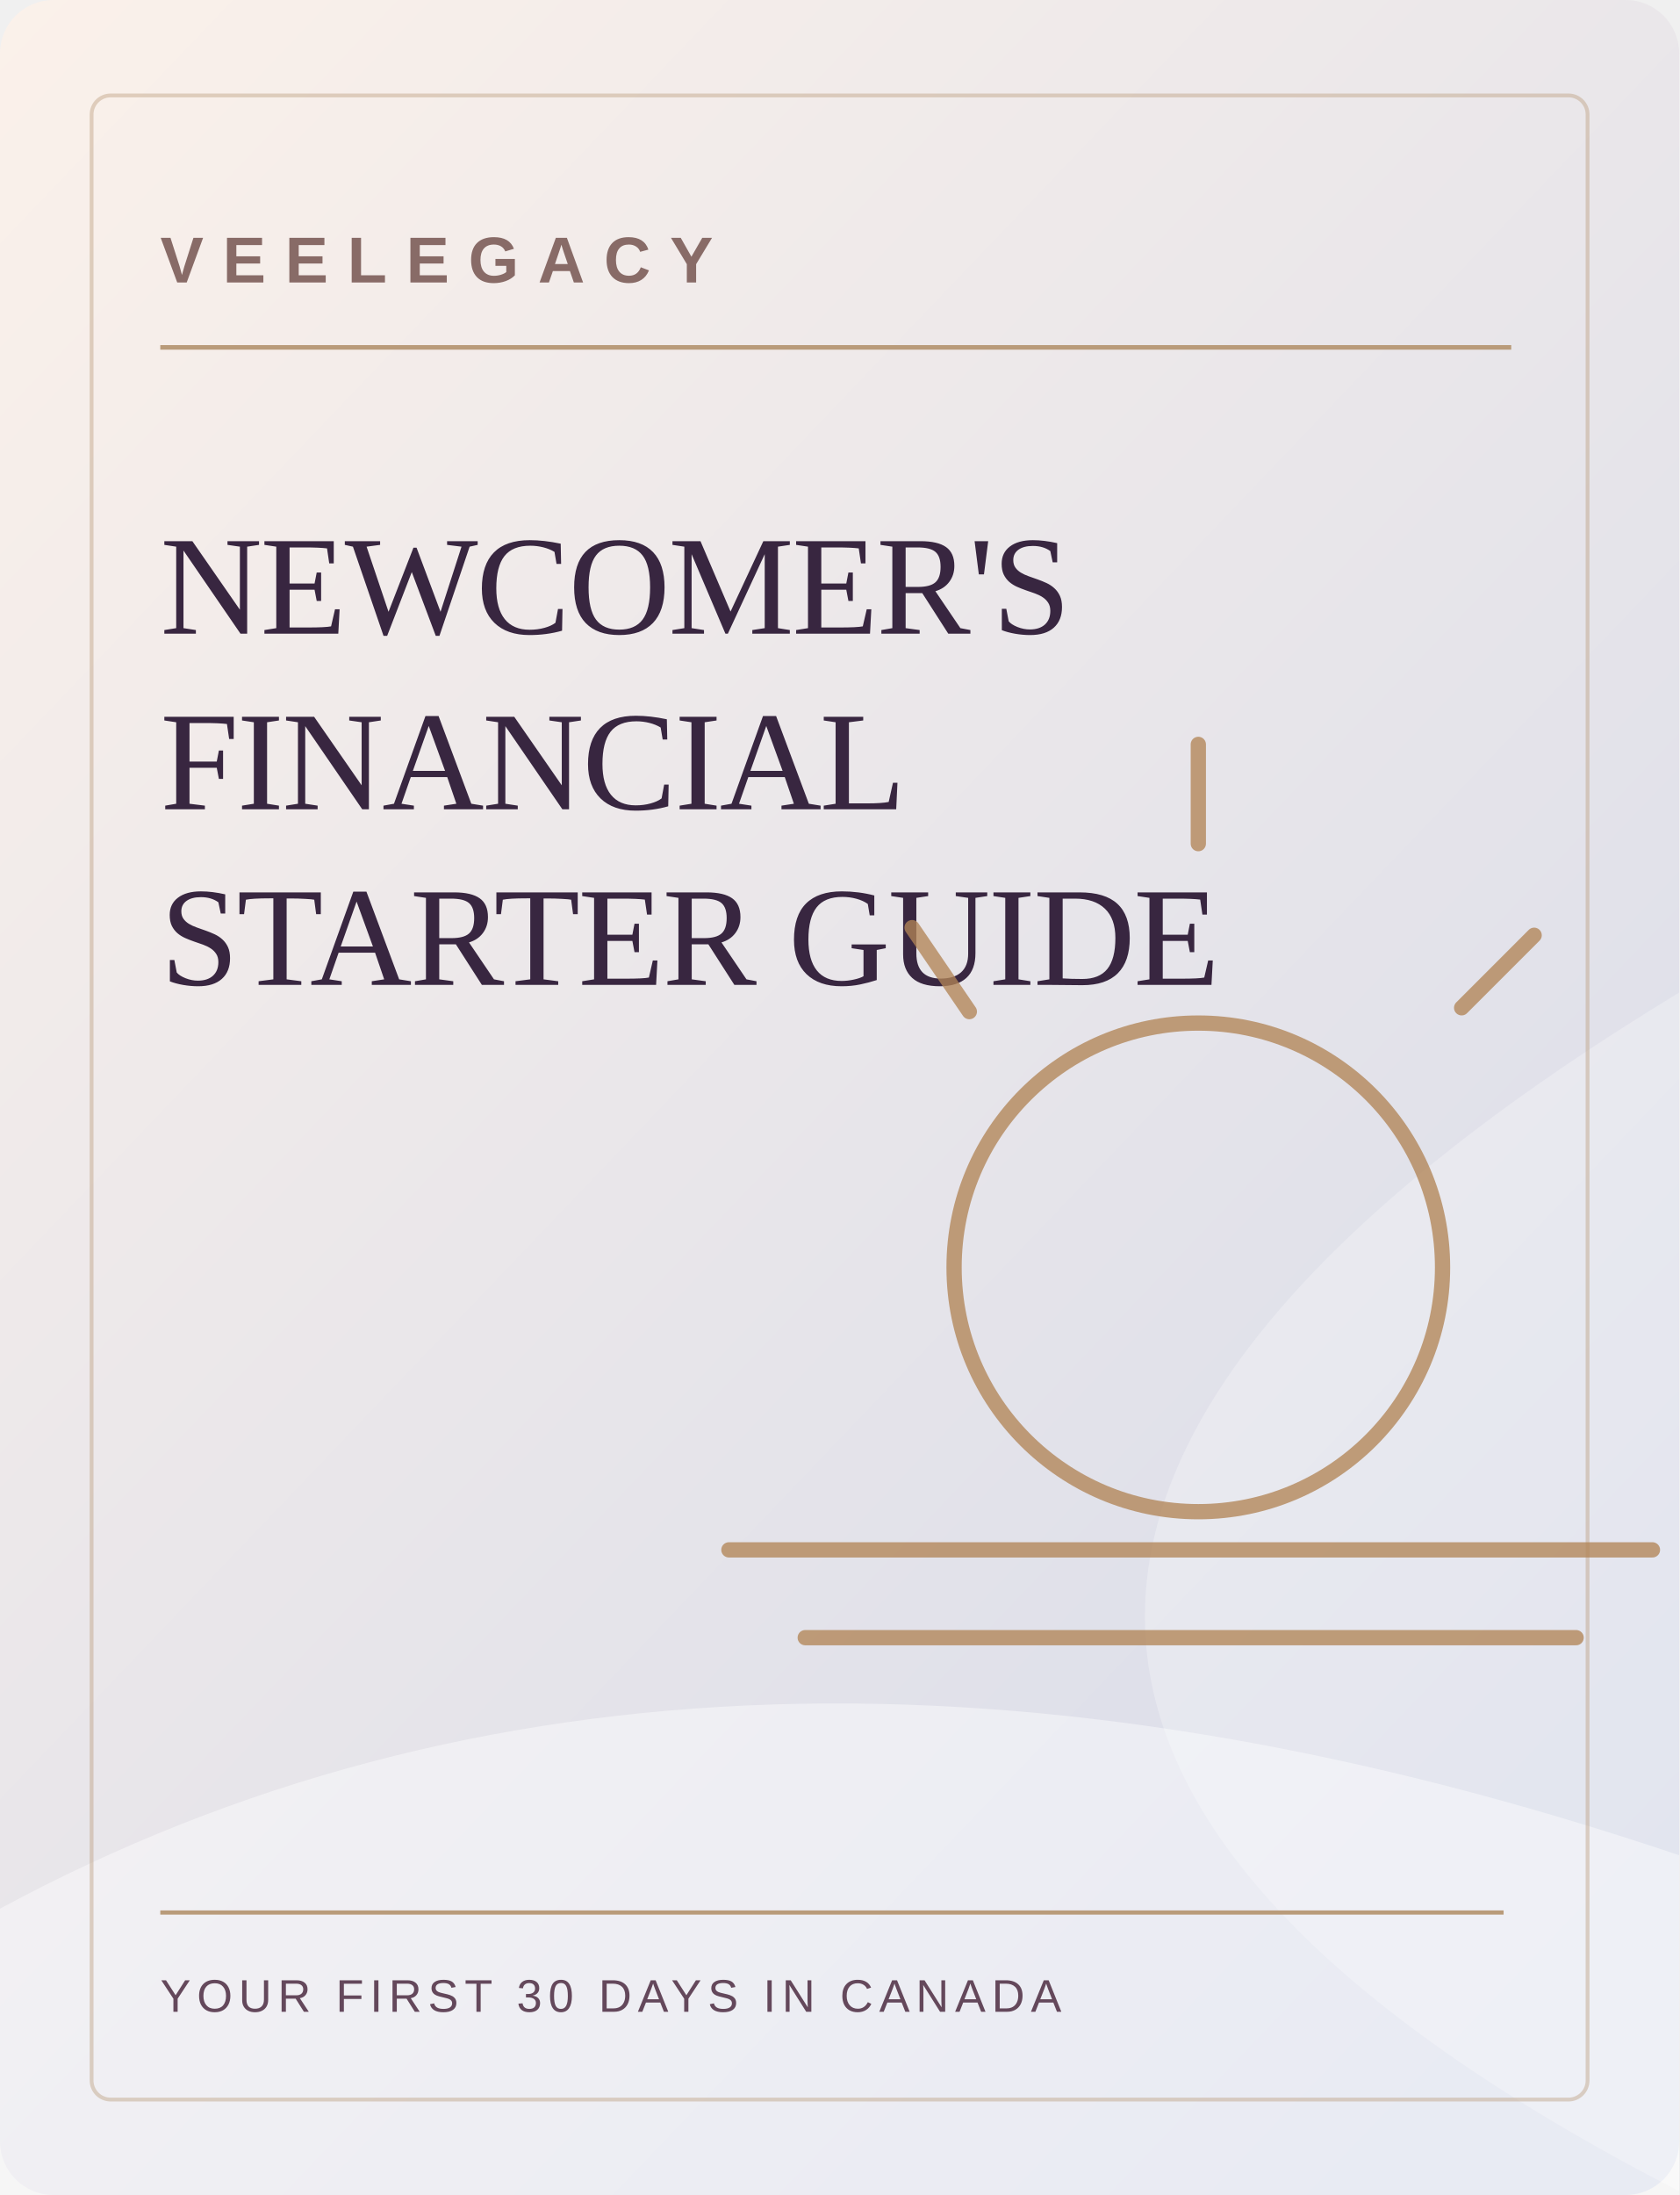
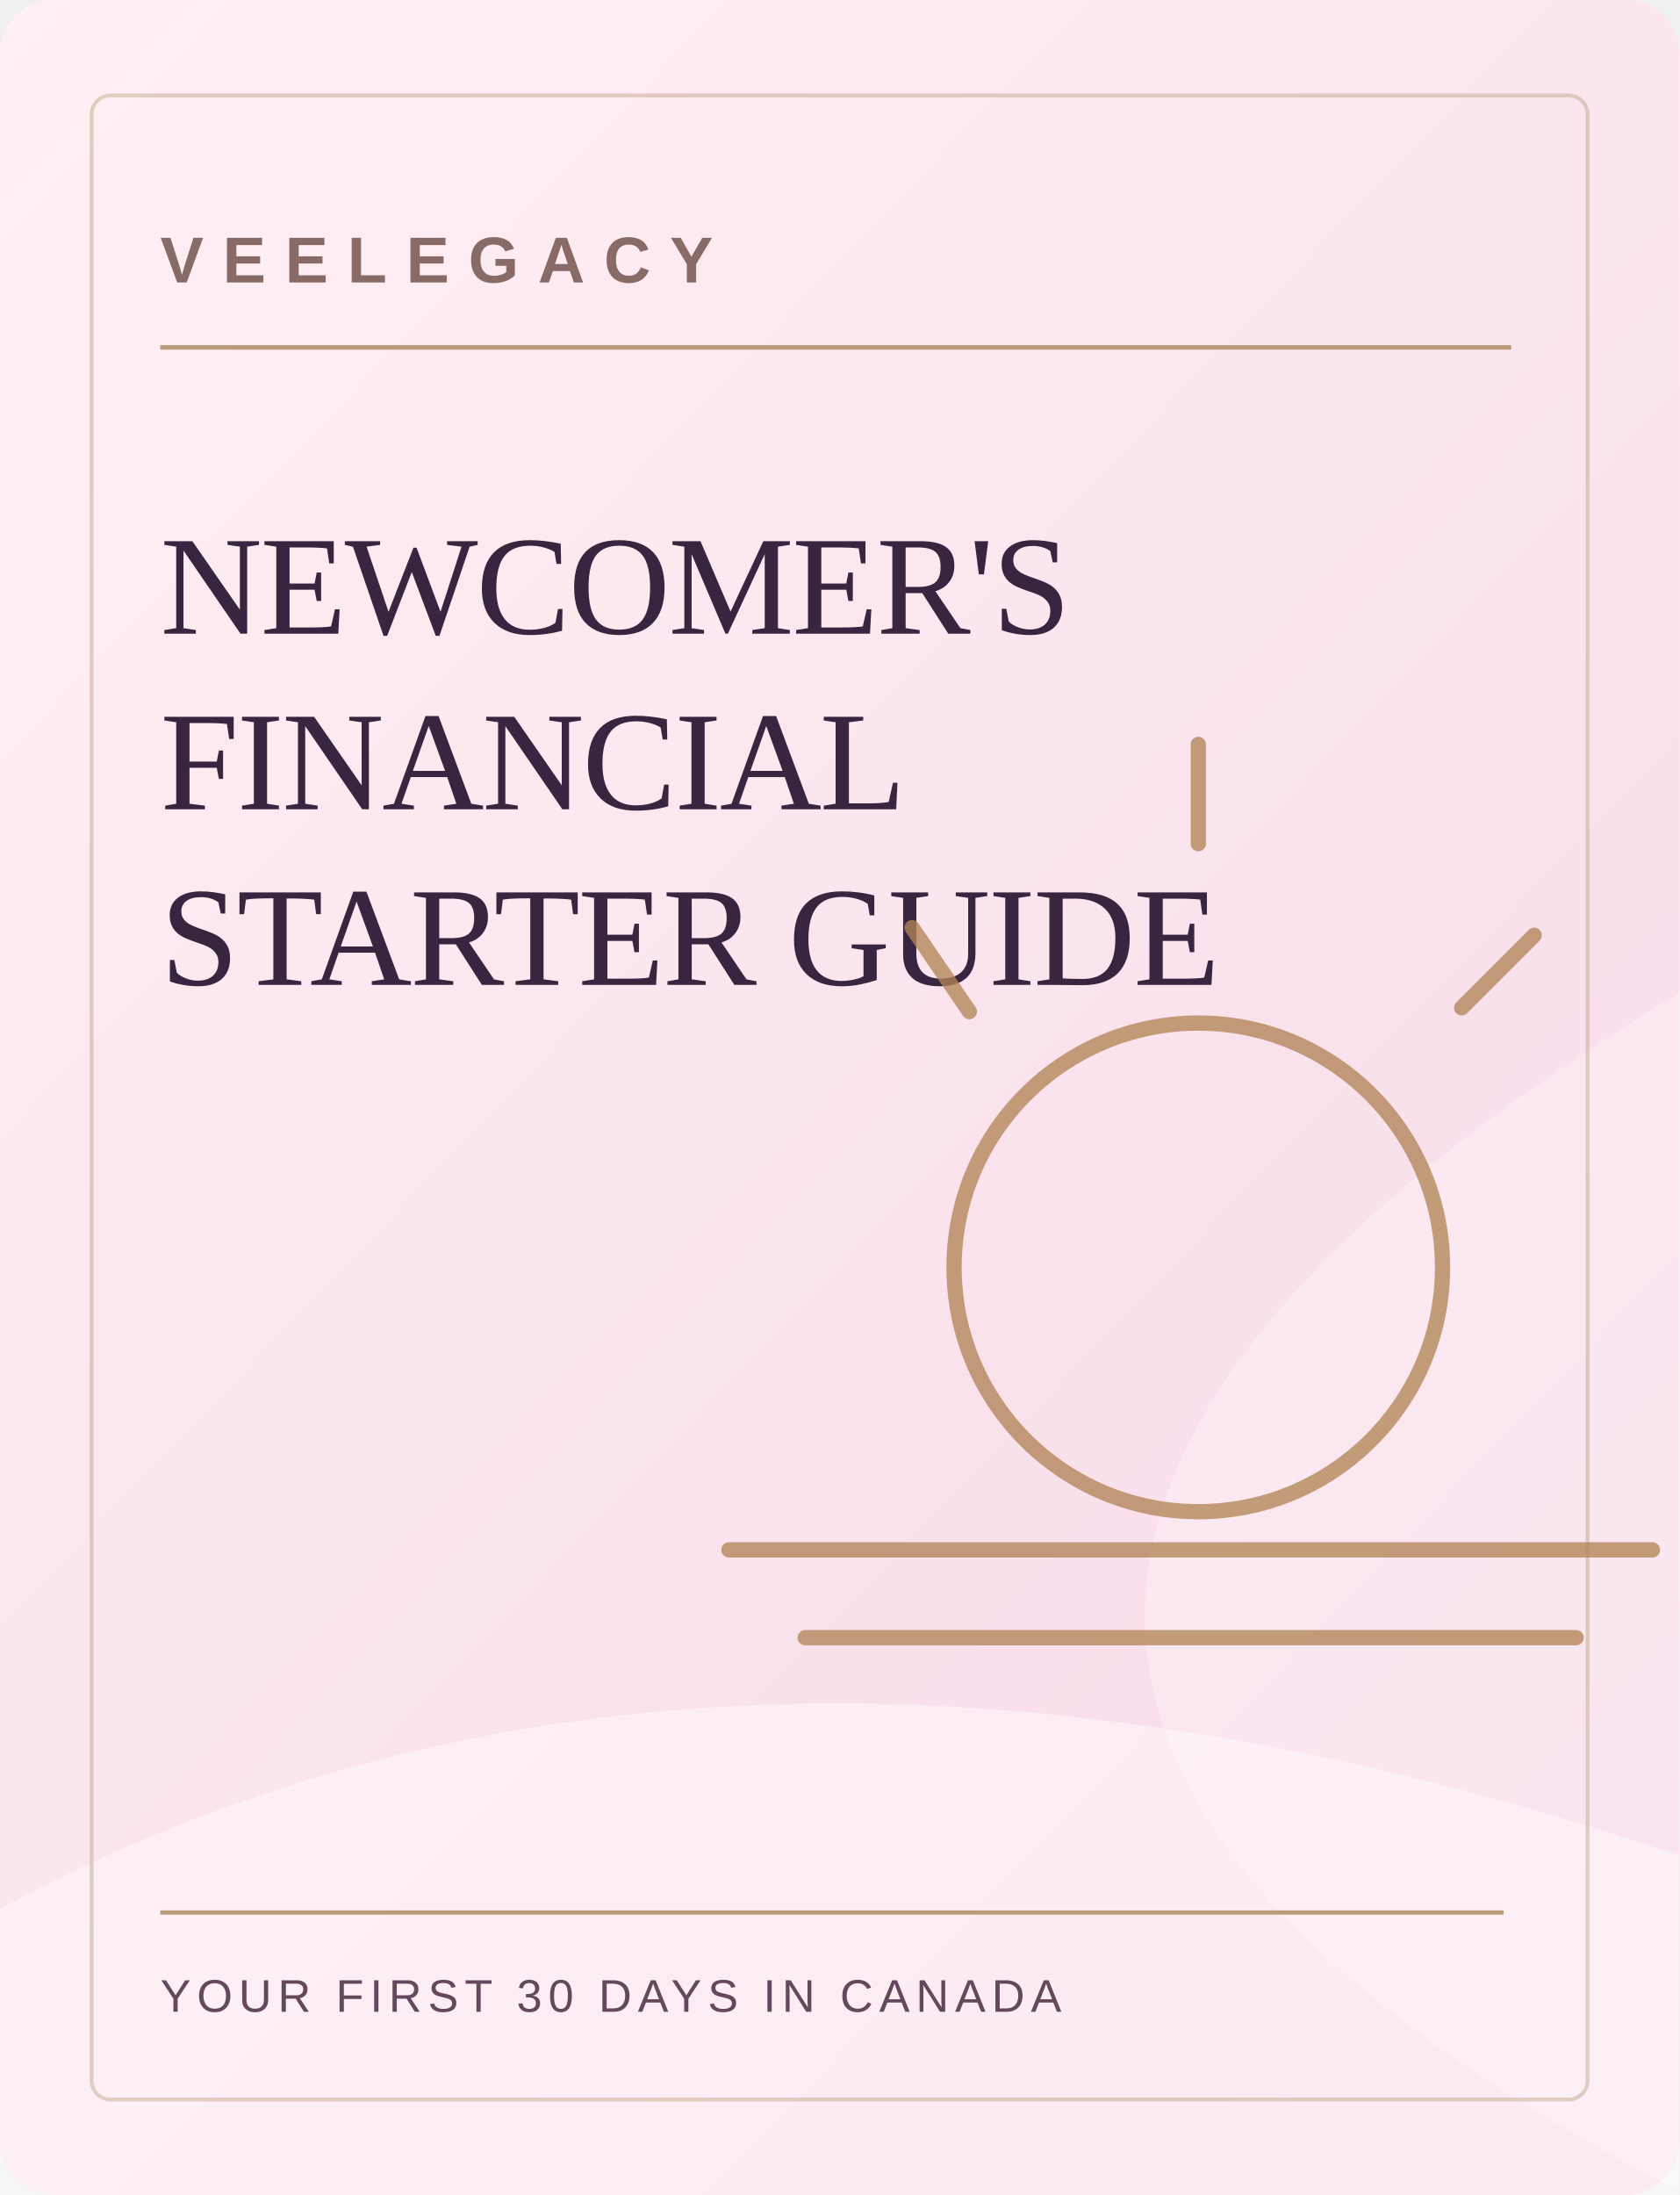
<svg xmlns="http://www.w3.org/2000/svg" viewBox="0 0 440 575" width="440" height="575" role="img" aria-label="NEWCOMER'S FINANCIAL STARTER GUIDE VeeLegacy book cover">
  <defs>
    <linearGradient id="g" x1="0" y1="0" x2=".8" y2="1">
-       <stop stop-color="#fbf1ea" />
-       <stop offset="1" stop-color="#d8dcea" />
+       <stop stop-color="#FFF0F4" />
+       <stop offset="1" stop-color="#F7DBE9" />
    </linearGradient>
  </defs>
  <rect width="440" height="575" rx="14" fill="url(#g)" />
  <path d="M440 260Q160 430 440 574" fill="#fff" opacity=".25" />
  <path d="M0 500Q185 400 440 486V575H0" fill="#fff" opacity=".42" />
  <rect x="24" y="25" width="392" height="525" rx="5" fill="none" stroke="#b99b7a" opacity=".42" />
  <text x="42" y="74" font-family="Arial,sans-serif" font-weight="700" font-size="17" letter-spacing="5" fill="#886b67">VEELEGACY</text>
  <line x1="42" y1="91" x2="396" y2="91" stroke="#b99b7a" stroke-width="1.2" />
  <text x="42" y="166" font-family="Georgia, 'Times New Roman', serif" font-weight="500" font-size="37" letter-spacing="-0.5" fill="#382640">NEWCOMER'S</text>
  <text x="42" y="212" font-family="Georgia, 'Times New Roman', serif" font-weight="500" font-size="37" letter-spacing="-0.5" fill="#382640">FINANCIAL</text>
  <text x="42" y="258" font-family="Georgia, 'Times New Roman', serif" font-weight="500" font-size="37" letter-spacing="-0.5" fill="#382640">STARTER GUIDE</text>
  <g opacity=".77">
    <circle cx="314" cy="332" r="64" stroke="#b18456" stroke-width="4" stroke-linejoin="round" stroke-linecap="round" fill="none" />
    <path d="M191 406h242M211 429h202M254 265l-15-22m75-22v-26m69 69 19-19" stroke="#b18456" stroke-width="4" stroke-linejoin="round" stroke-linecap="round" fill="none" />
  </g>
  <line x1="42" y1="501" x2="394" y2="501" stroke="#b99b7a" stroke-width="1.1" />
  <text x="42" y="527" font-family="Arial,sans-serif" font-size="12" letter-spacing="1.6" fill="#64485b">YOUR FIRST 30 DAYS IN CANADA</text>
</svg>
